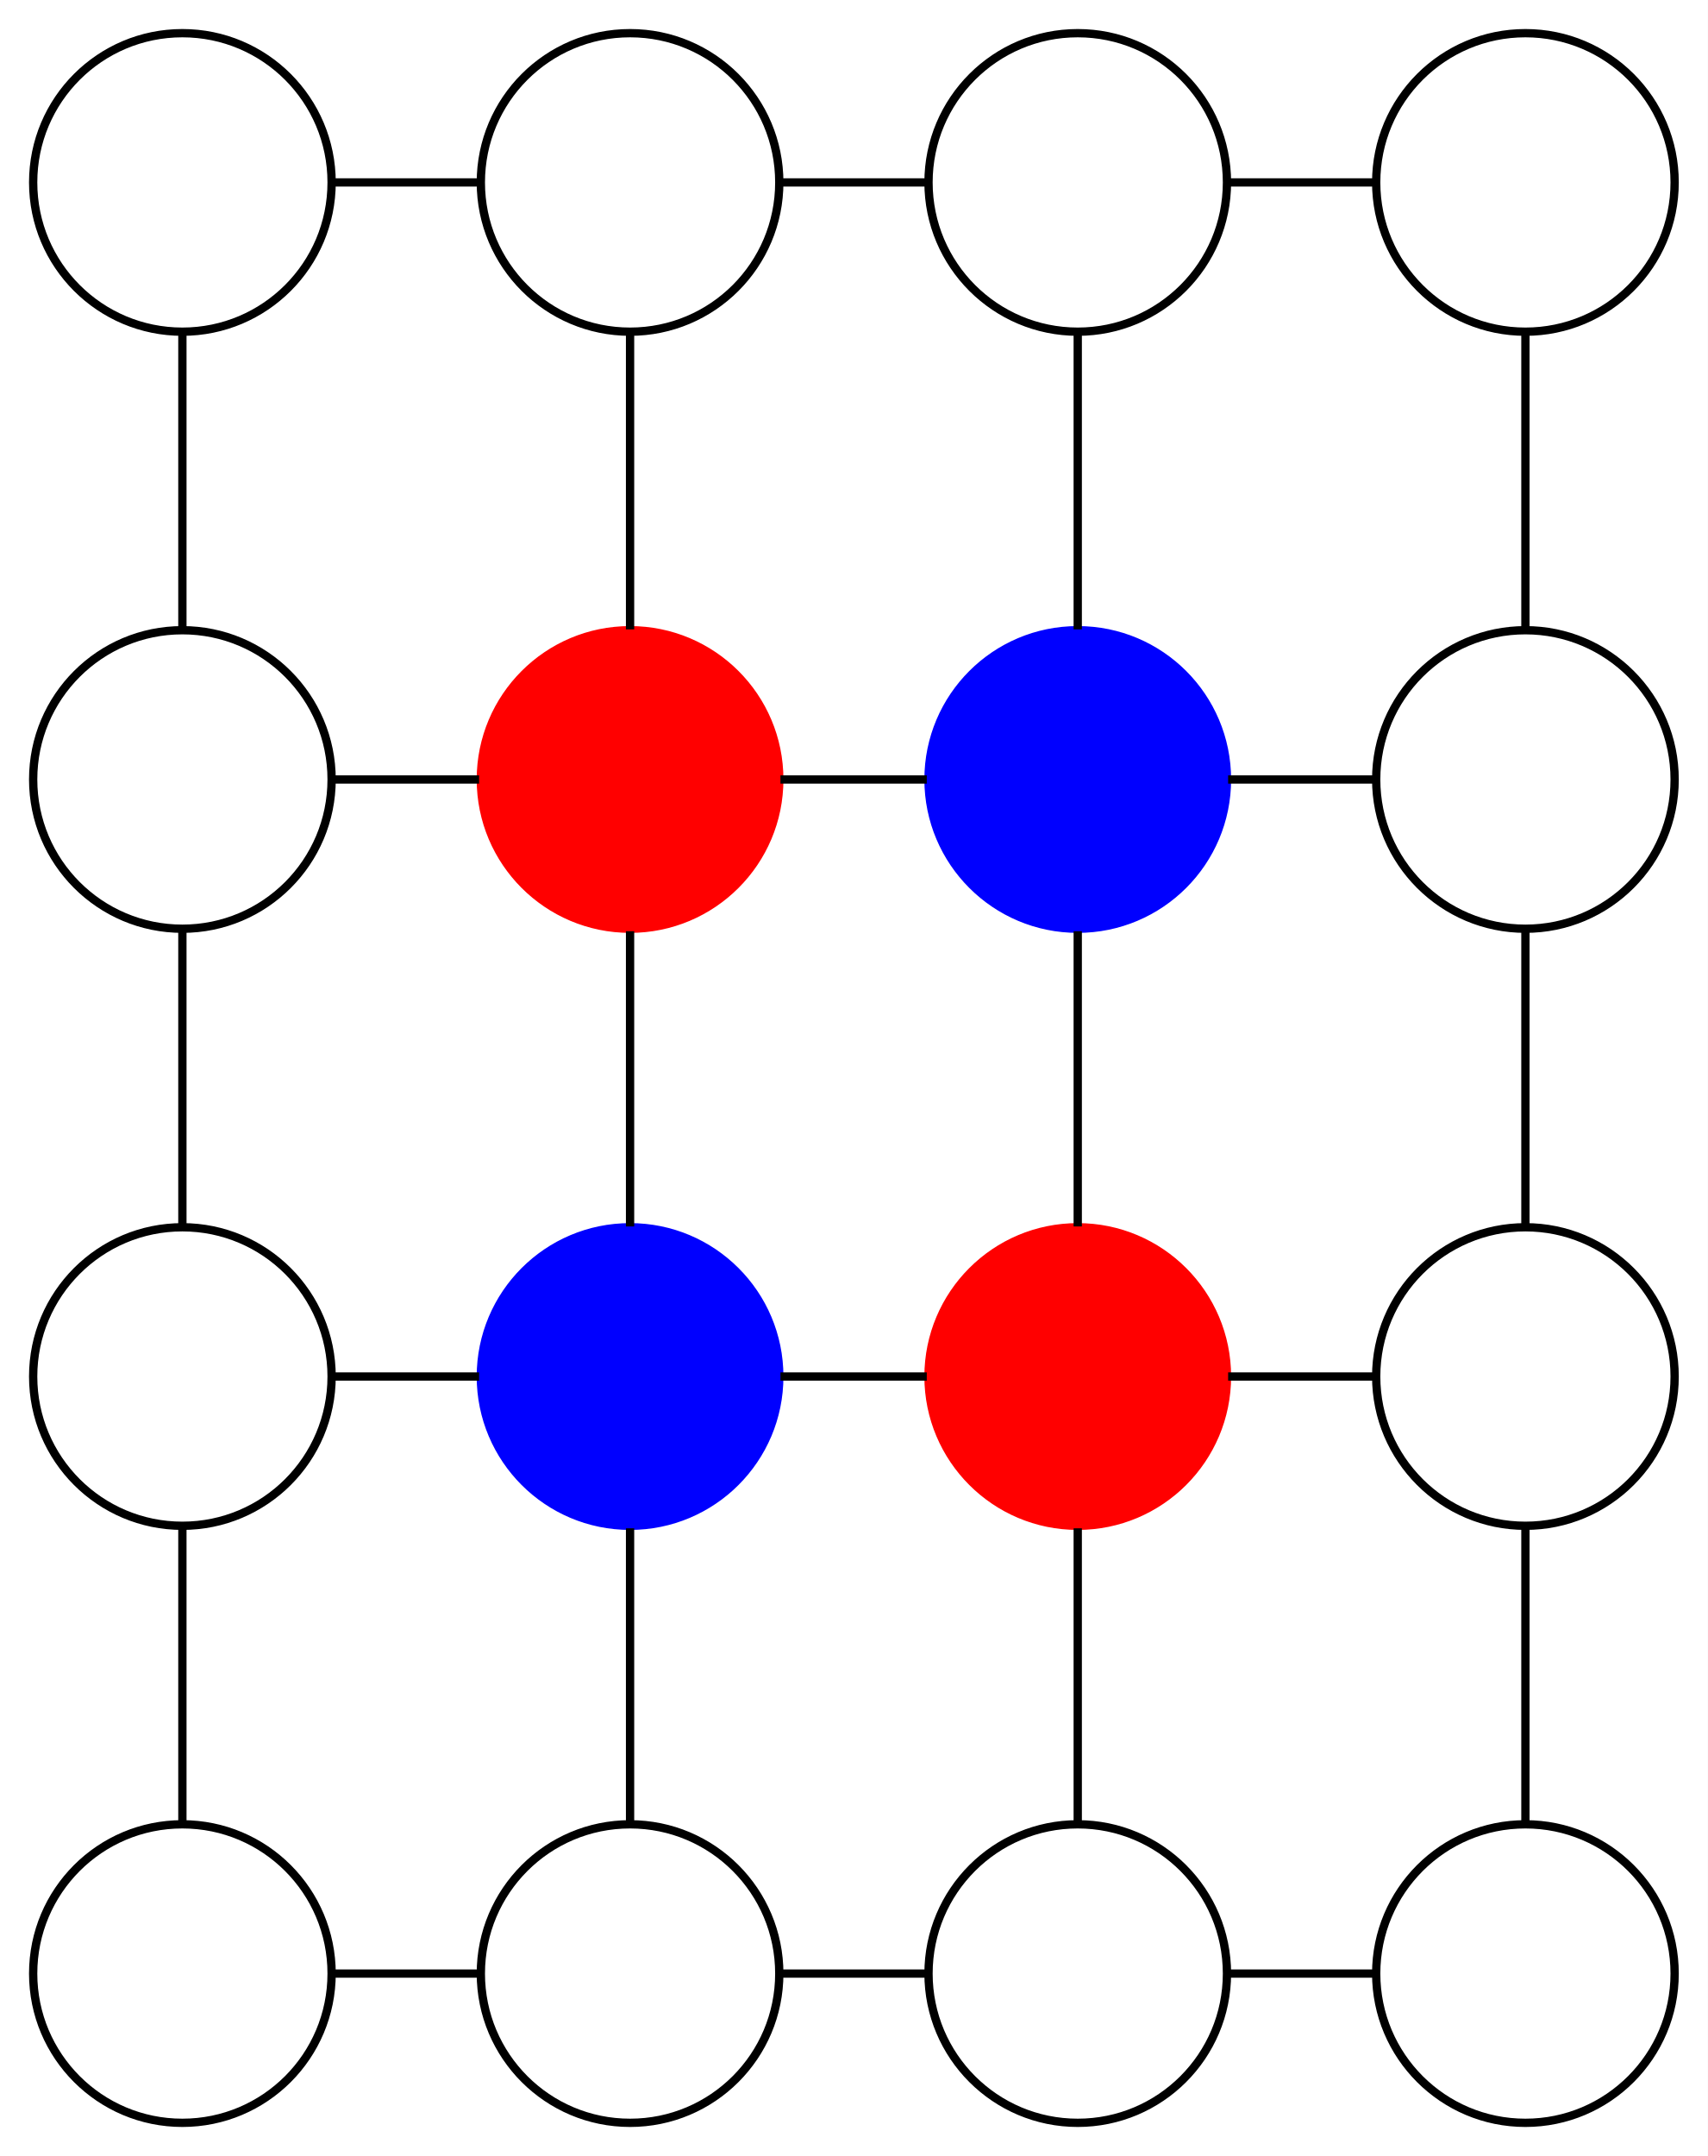
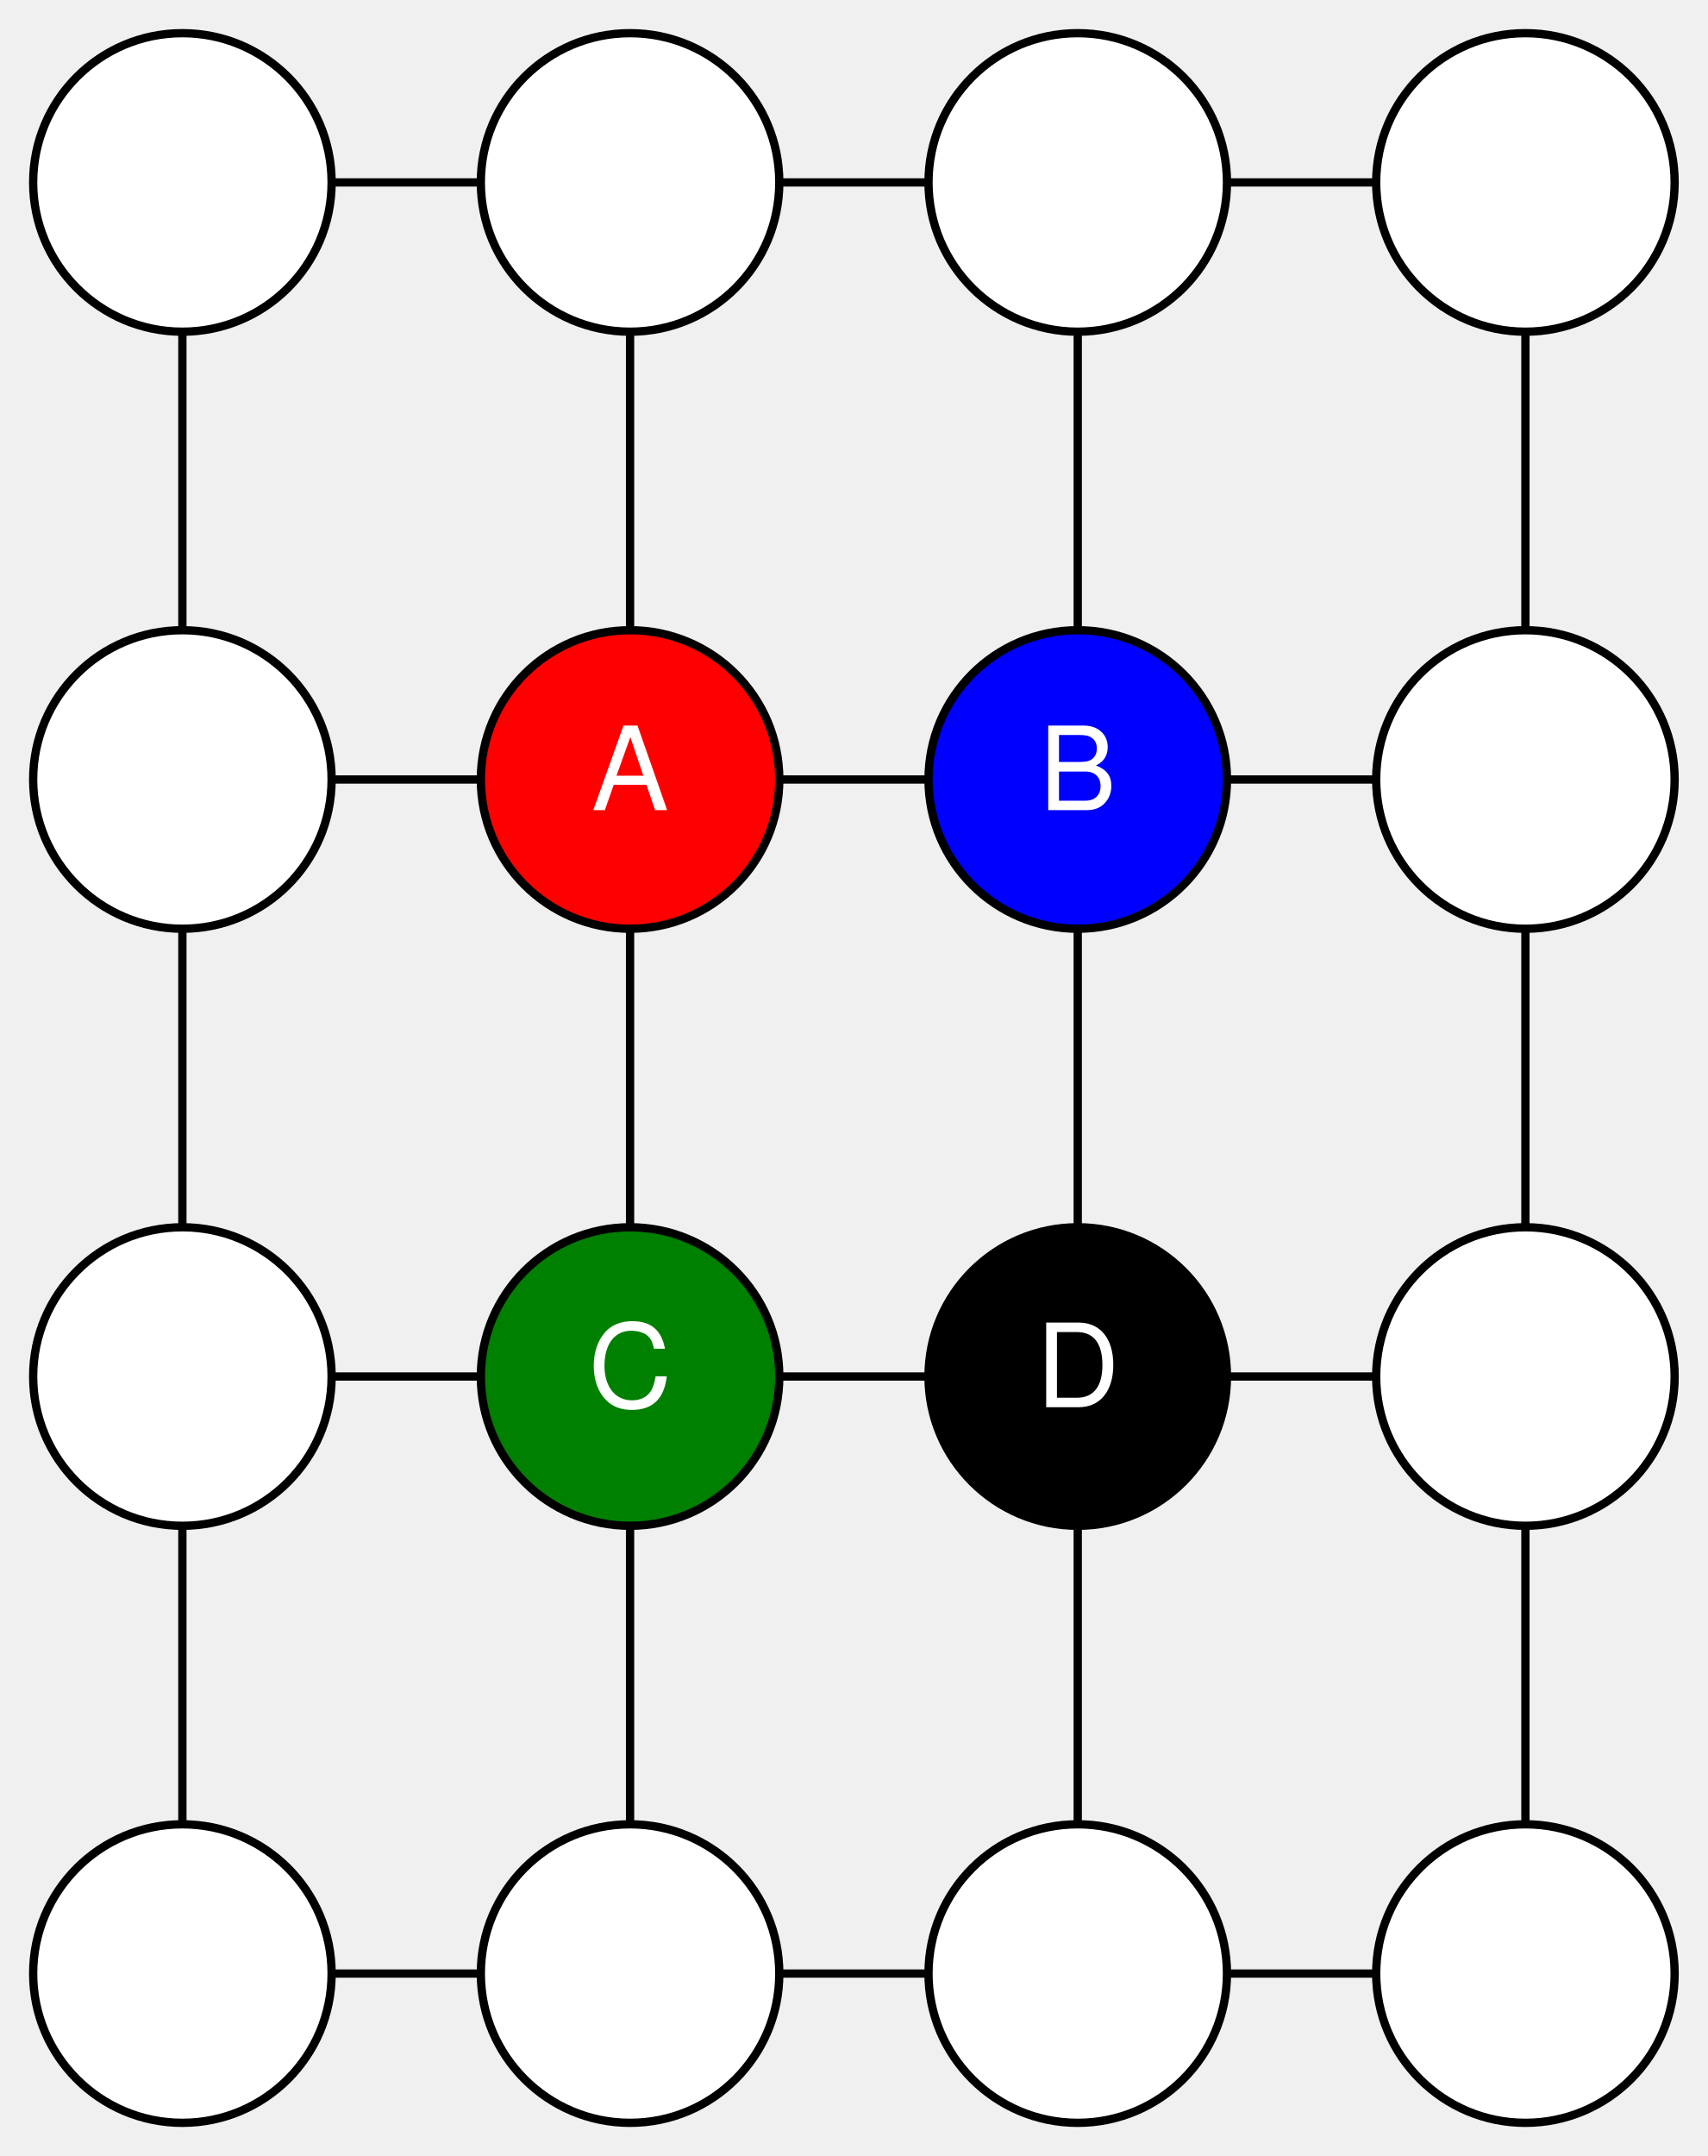
<svg xmlns="http://www.w3.org/2000/svg" width="206pt" height="260pt" viewBox="0.00 0.00 206.00 260.00">
  <g id="graph0" class="graph" transform="scale(1 1) rotate(0) translate(4 256)">
-     <polygon fill="white" stroke="transparent" points="-4,4 -4,-256 202,-256 202,4 -4,4" />
    <g id="node1" class="node">
-       <ellipse fill="red" stroke="red" cx="72" cy="-162" rx="18" ry="18" />
+       <ellipse fill="red" stroke="black" cx="72" cy="-162" rx="18" ry="18" />
+       <text text-anchor="middle" x="72" y="-158.3" font-family="Helvetica,sans-Serif" font-size="14.00" fill="white">A</text>
    </g>
-     <g id="node3" class="node">
-       <ellipse fill="blue" stroke="blue" cx="126" cy="-162" rx="18" ry="18" />
+     <g id="node2" class="node">
+       <ellipse fill="blue" stroke="black" cx="126" cy="-162" rx="18" ry="18" />
+       <text text-anchor="middle" x="126" y="-158.3" font-family="Helvetica,sans-Serif" font-size="14.00" fill="white">B</text>
    </g>
    <g id="edge5" class="edge">
      <path fill="none" stroke="black" d="M90.14,-162C96.02,-162 101.91,-162 107.79,-162" />
    </g>
-     <g id="node4" class="node">
-       <ellipse fill="blue" stroke="blue" cx="72" cy="-90" rx="18" ry="18" />
+     <g id="node3" class="node">
+       <ellipse fill="green" stroke="black" cx="72" cy="-90" rx="18" ry="18" />
+       <text text-anchor="middle" x="72" y="-86.3" font-family="Helvetica,sans-Serif" font-size="14.00" fill="white">C</text>
    </g>
    <g id="edge17" class="edge">
      <path fill="none" stroke="black" d="M72,-143.7C72,-132.85 72,-118.92 72,-108.1" />
    </g>
-     <g id="node2" class="node">
-       <ellipse fill="red" stroke="red" cx="126" cy="-90" rx="18" ry="18" />
-     </g>
-     <g id="node12" class="node">
-       <ellipse fill="none" stroke="black" cx="180" cy="-90" rx="18" ry="18" />
-     </g>
-     <g id="edge9" class="edge">
-       <path fill="none" stroke="black" d="M144.14,-90C150.02,-90 155.91,-90 161.79,-90" />
-     </g>
-     <g id="node15" class="node">
-       <ellipse fill="none" stroke="black" cx="126" cy="-18" rx="18" ry="18" />
-     </g>
-     <g id="edge21" class="edge">
-       <path fill="none" stroke="black" d="M126,-71.7C126,-60.85 126,-46.92 126,-36.1" />
+     <g id="node4" class="node">
+       <ellipse fill="black" stroke="black" cx="126" cy="-90" rx="18" ry="18" />
+       <text text-anchor="middle" x="126" y="-86.3" font-family="Helvetica,sans-Serif" font-size="14.00" fill="white">D</text>
    </g>
    <g id="edge20" class="edge">
      <path fill="none" stroke="black" d="M126,-143.7C126,-132.85 126,-118.92 126,-108.1" />
    </g>
    <g id="node10" class="node">
-       <ellipse fill="none" stroke="black" cx="180" cy="-162" rx="18" ry="18" />
+       <ellipse fill="white" stroke="black" cx="180" cy="-162" rx="18" ry="18" />
    </g>
    <g id="edge6" class="edge">
      <path fill="none" stroke="black" d="M144.14,-162C150.02,-162 155.91,-162 161.79,-162" />
    </g>
    <g id="edge8" class="edge">
      <path fill="none" stroke="black" d="M90.14,-90C96.02,-90 101.91,-90 107.79,-90" />
    </g>
    <g id="node14" class="node">
-       <ellipse fill="none" stroke="black" cx="72" cy="-18" rx="18" ry="18" />
+       <ellipse fill="white" stroke="black" cx="72" cy="-18" rx="18" ry="18" />
    </g>
    <g id="edge18" class="edge">
      <path fill="none" stroke="black" d="M72,-71.7C72,-60.85 72,-46.92 72,-36.1" />
    </g>
+     <g id="node12" class="node">
+       <ellipse fill="white" stroke="black" cx="180" cy="-90" rx="18" ry="18" />
+     </g>
+     <g id="edge9" class="edge">
+       <path fill="none" stroke="black" d="M144.14,-90C150.02,-90 155.91,-90 161.79,-90" />
+     </g>
+     <g id="node15" class="node">
+       <ellipse fill="white" stroke="black" cx="126" cy="-18" rx="18" ry="18" />
+     </g>
+     <g id="edge21" class="edge">
+       <path fill="none" stroke="black" d="M126,-71.7C126,-60.85 126,-46.92 126,-36.1" />
+     </g>
    <g id="node5" class="node">
-       <ellipse fill="none" stroke="black" cx="18" cy="-234" rx="18" ry="18" />
+       <ellipse fill="white" stroke="black" cx="18" cy="-234" rx="18" ry="18" />
    </g>
    <g id="node6" class="node">
-       <ellipse fill="none" stroke="black" cx="72" cy="-234" rx="18" ry="18" />
+       <ellipse fill="white" stroke="black" cx="72" cy="-234" rx="18" ry="18" />
    </g>
    <g id="edge1" class="edge">
      <path fill="none" stroke="black" d="M36.14,-234C42.02,-234 47.91,-234 53.79,-234" />
    </g>
    <g id="node9" class="node">
-       <ellipse fill="none" stroke="black" cx="18" cy="-162" rx="18" ry="18" />
+       <ellipse fill="white" stroke="black" cx="18" cy="-162" rx="18" ry="18" />
    </g>
    <g id="edge13" class="edge">
      <path fill="none" stroke="black" d="M18,-215.7C18,-204.85 18,-190.92 18,-180.1" />
    </g>
    <g id="edge16" class="edge">
      <path fill="none" stroke="black" d="M72,-215.7C72,-204.85 72,-190.92 72,-180.1" />
    </g>
    <g id="node7" class="node">
-       <ellipse fill="none" stroke="black" cx="126" cy="-234" rx="18" ry="18" />
+       <ellipse fill="white" stroke="black" cx="126" cy="-234" rx="18" ry="18" />
    </g>
    <g id="edge2" class="edge">
      <path fill="none" stroke="black" d="M90.14,-234C96.02,-234 101.91,-234 107.79,-234" />
    </g>
    <g id="edge19" class="edge">
      <path fill="none" stroke="black" d="M126,-215.7C126,-204.85 126,-190.92 126,-180.1" />
    </g>
    <g id="node8" class="node">
-       <ellipse fill="none" stroke="black" cx="180" cy="-234" rx="18" ry="18" />
+       <ellipse fill="white" stroke="black" cx="180" cy="-234" rx="18" ry="18" />
    </g>
    <g id="edge3" class="edge">
      <path fill="none" stroke="black" d="M144.14,-234C150.02,-234 155.91,-234 161.79,-234" />
    </g>
    <g id="edge22" class="edge">
      <path fill="none" stroke="black" d="M180,-215.7C180,-204.85 180,-190.92 180,-180.1" />
    </g>
    <g id="edge4" class="edge">
      <path fill="none" stroke="black" d="M36.14,-162C42.02,-162 47.91,-162 53.79,-162" />
    </g>
    <g id="node11" class="node">
-       <ellipse fill="none" stroke="black" cx="18" cy="-90" rx="18" ry="18" />
+       <ellipse fill="white" stroke="black" cx="18" cy="-90" rx="18" ry="18" />
    </g>
    <g id="edge14" class="edge">
      <path fill="none" stroke="black" d="M18,-143.7C18,-132.85 18,-118.92 18,-108.1" />
    </g>
    <g id="edge23" class="edge">
      <path fill="none" stroke="black" d="M180,-143.7C180,-132.85 180,-118.92 180,-108.1" />
    </g>
    <g id="edge7" class="edge">
      <path fill="none" stroke="black" d="M36.14,-90C42.02,-90 47.91,-90 53.79,-90" />
    </g>
    <g id="node13" class="node">
-       <ellipse fill="none" stroke="black" cx="18" cy="-18" rx="18" ry="18" />
+       <ellipse fill="white" stroke="black" cx="18" cy="-18" rx="18" ry="18" />
    </g>
    <g id="edge15" class="edge">
      <path fill="none" stroke="black" d="M18,-71.7C18,-60.85 18,-46.92 18,-36.1" />
    </g>
    <g id="node16" class="node">
-       <ellipse fill="none" stroke="black" cx="180" cy="-18" rx="18" ry="18" />
+       <ellipse fill="white" stroke="black" cx="180" cy="-18" rx="18" ry="18" />
    </g>
    <g id="edge24" class="edge">
      <path fill="none" stroke="black" d="M180,-71.7C180,-60.85 180,-46.92 180,-36.1" />
    </g>
    <g id="edge10" class="edge">
      <path fill="none" stroke="black" d="M36.14,-18C42.02,-18 47.91,-18 53.79,-18" />
    </g>
    <g id="edge11" class="edge">
      <path fill="none" stroke="black" d="M90.14,-18C96.02,-18 101.91,-18 107.79,-18" />
    </g>
    <g id="edge12" class="edge">
      <path fill="none" stroke="black" d="M144.14,-18C150.02,-18 155.91,-18 161.79,-18" />
    </g>
  </g>
</svg>
